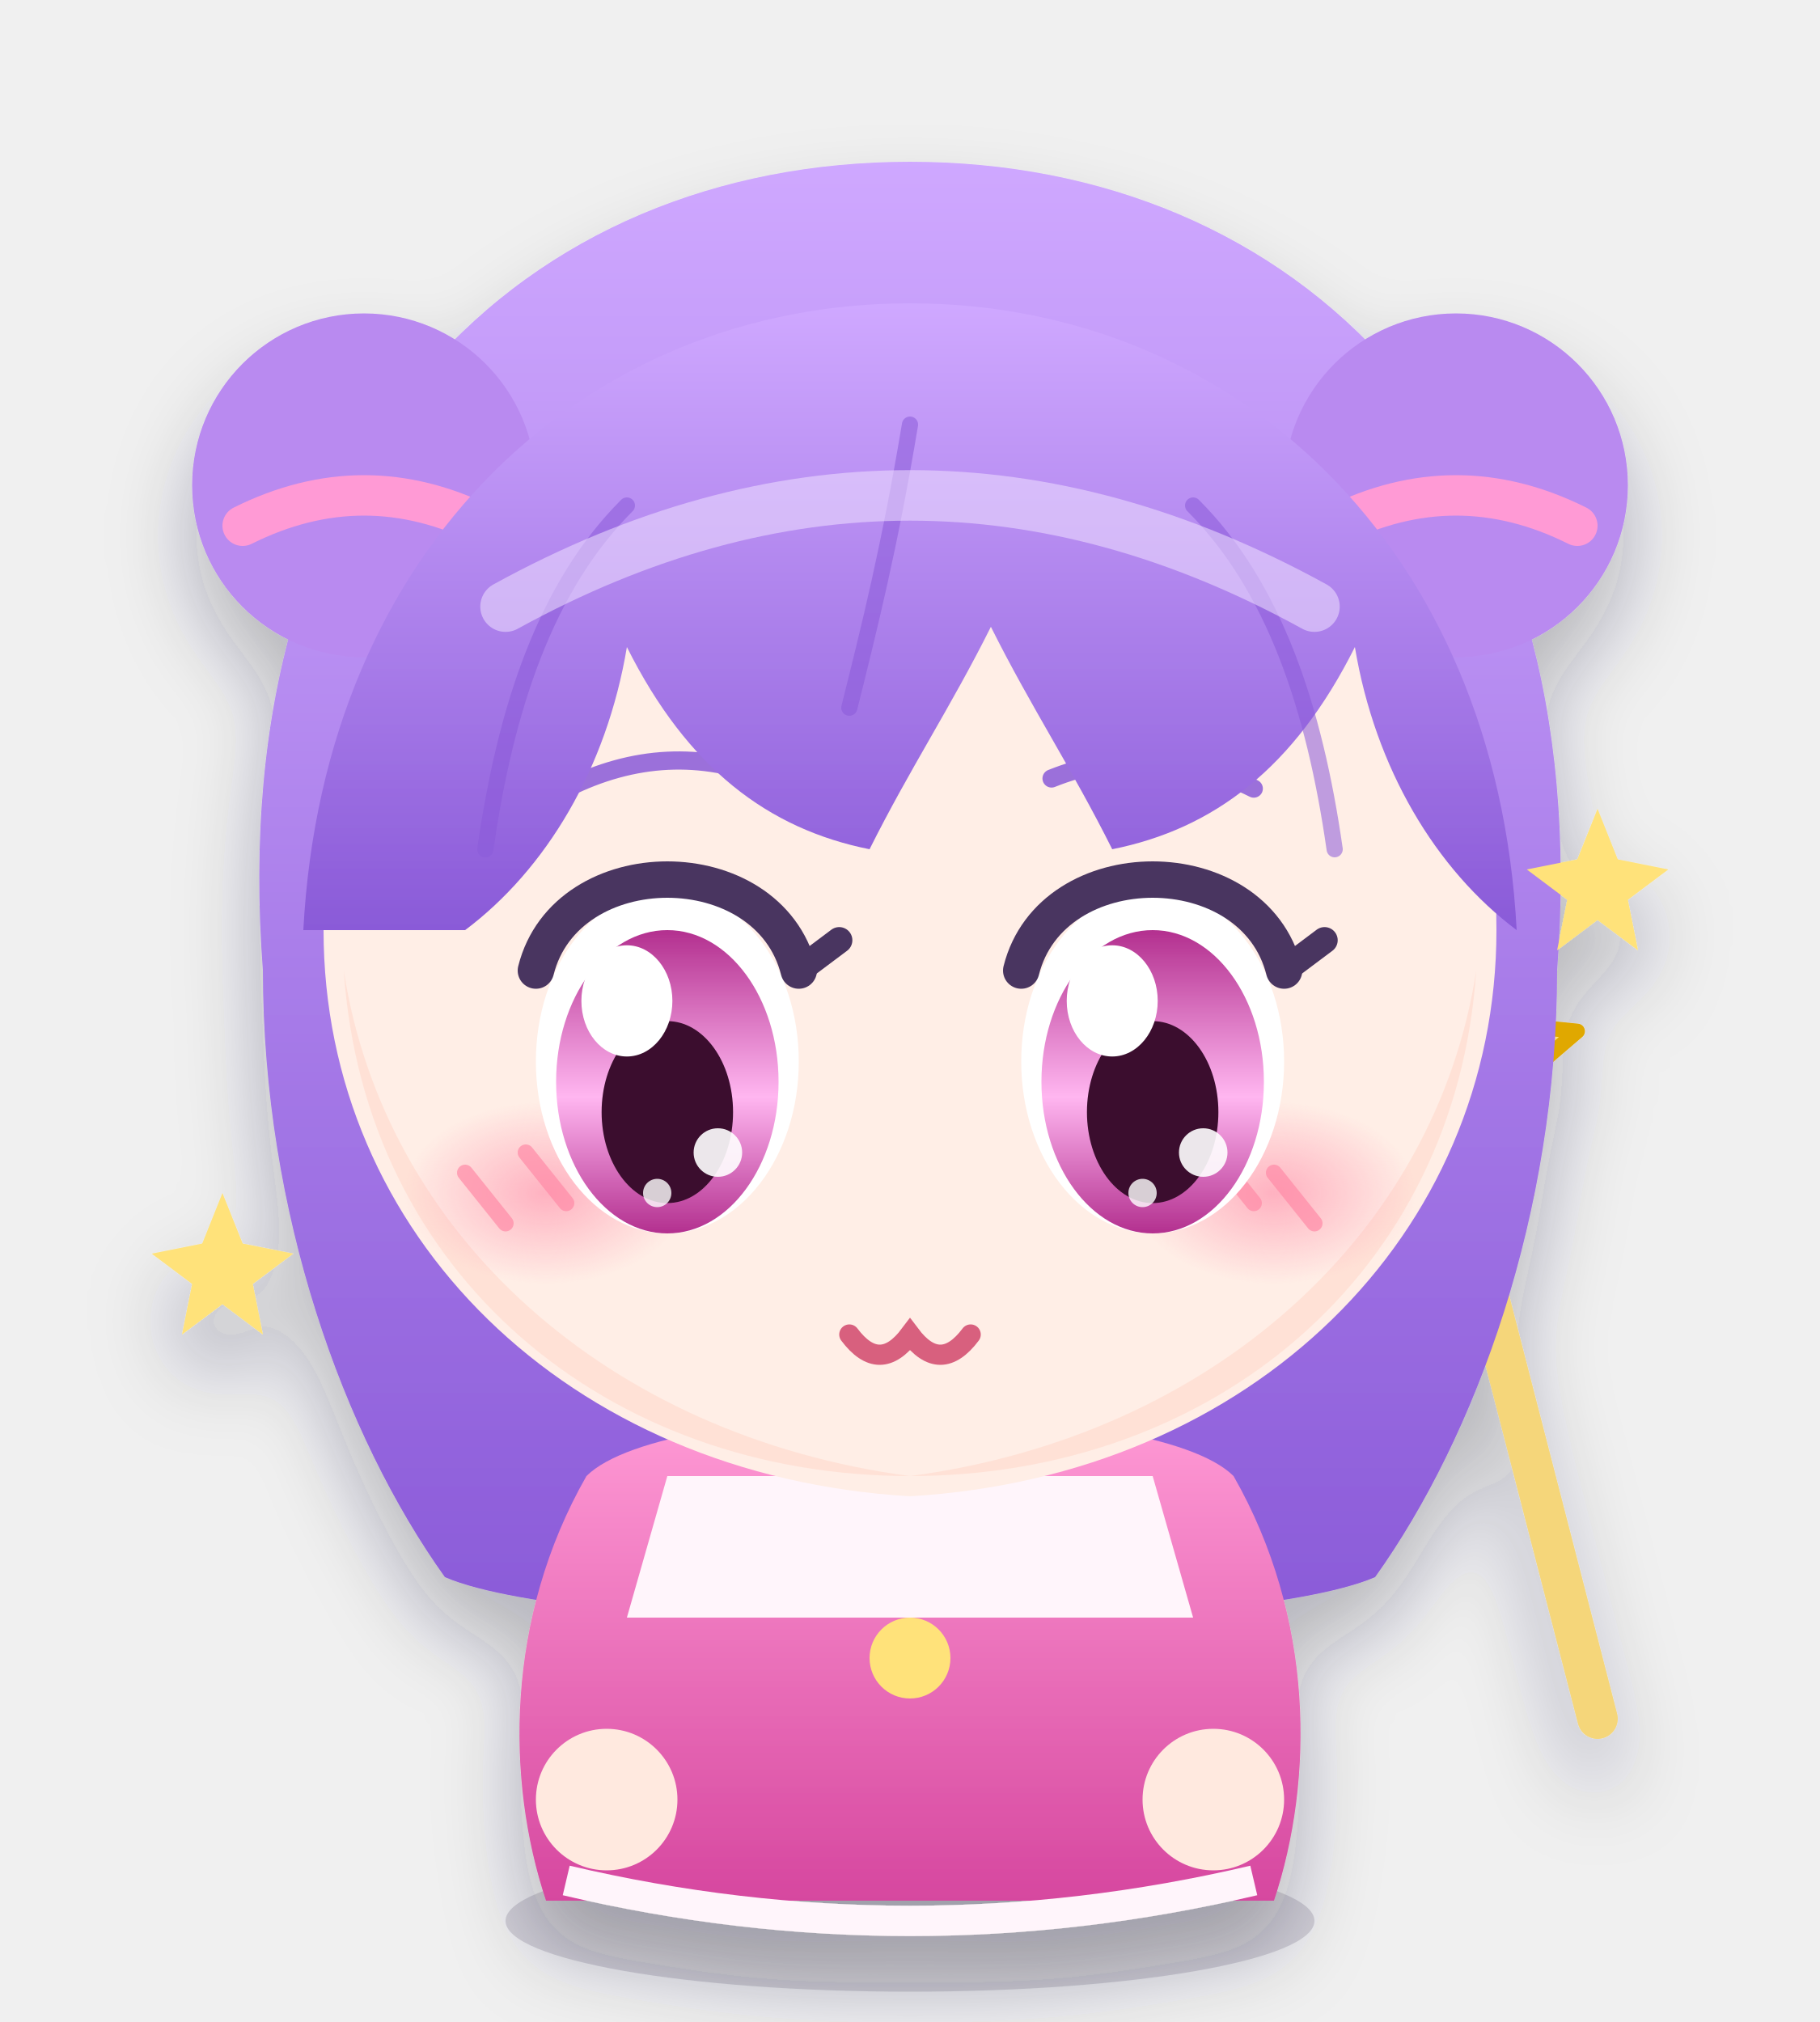
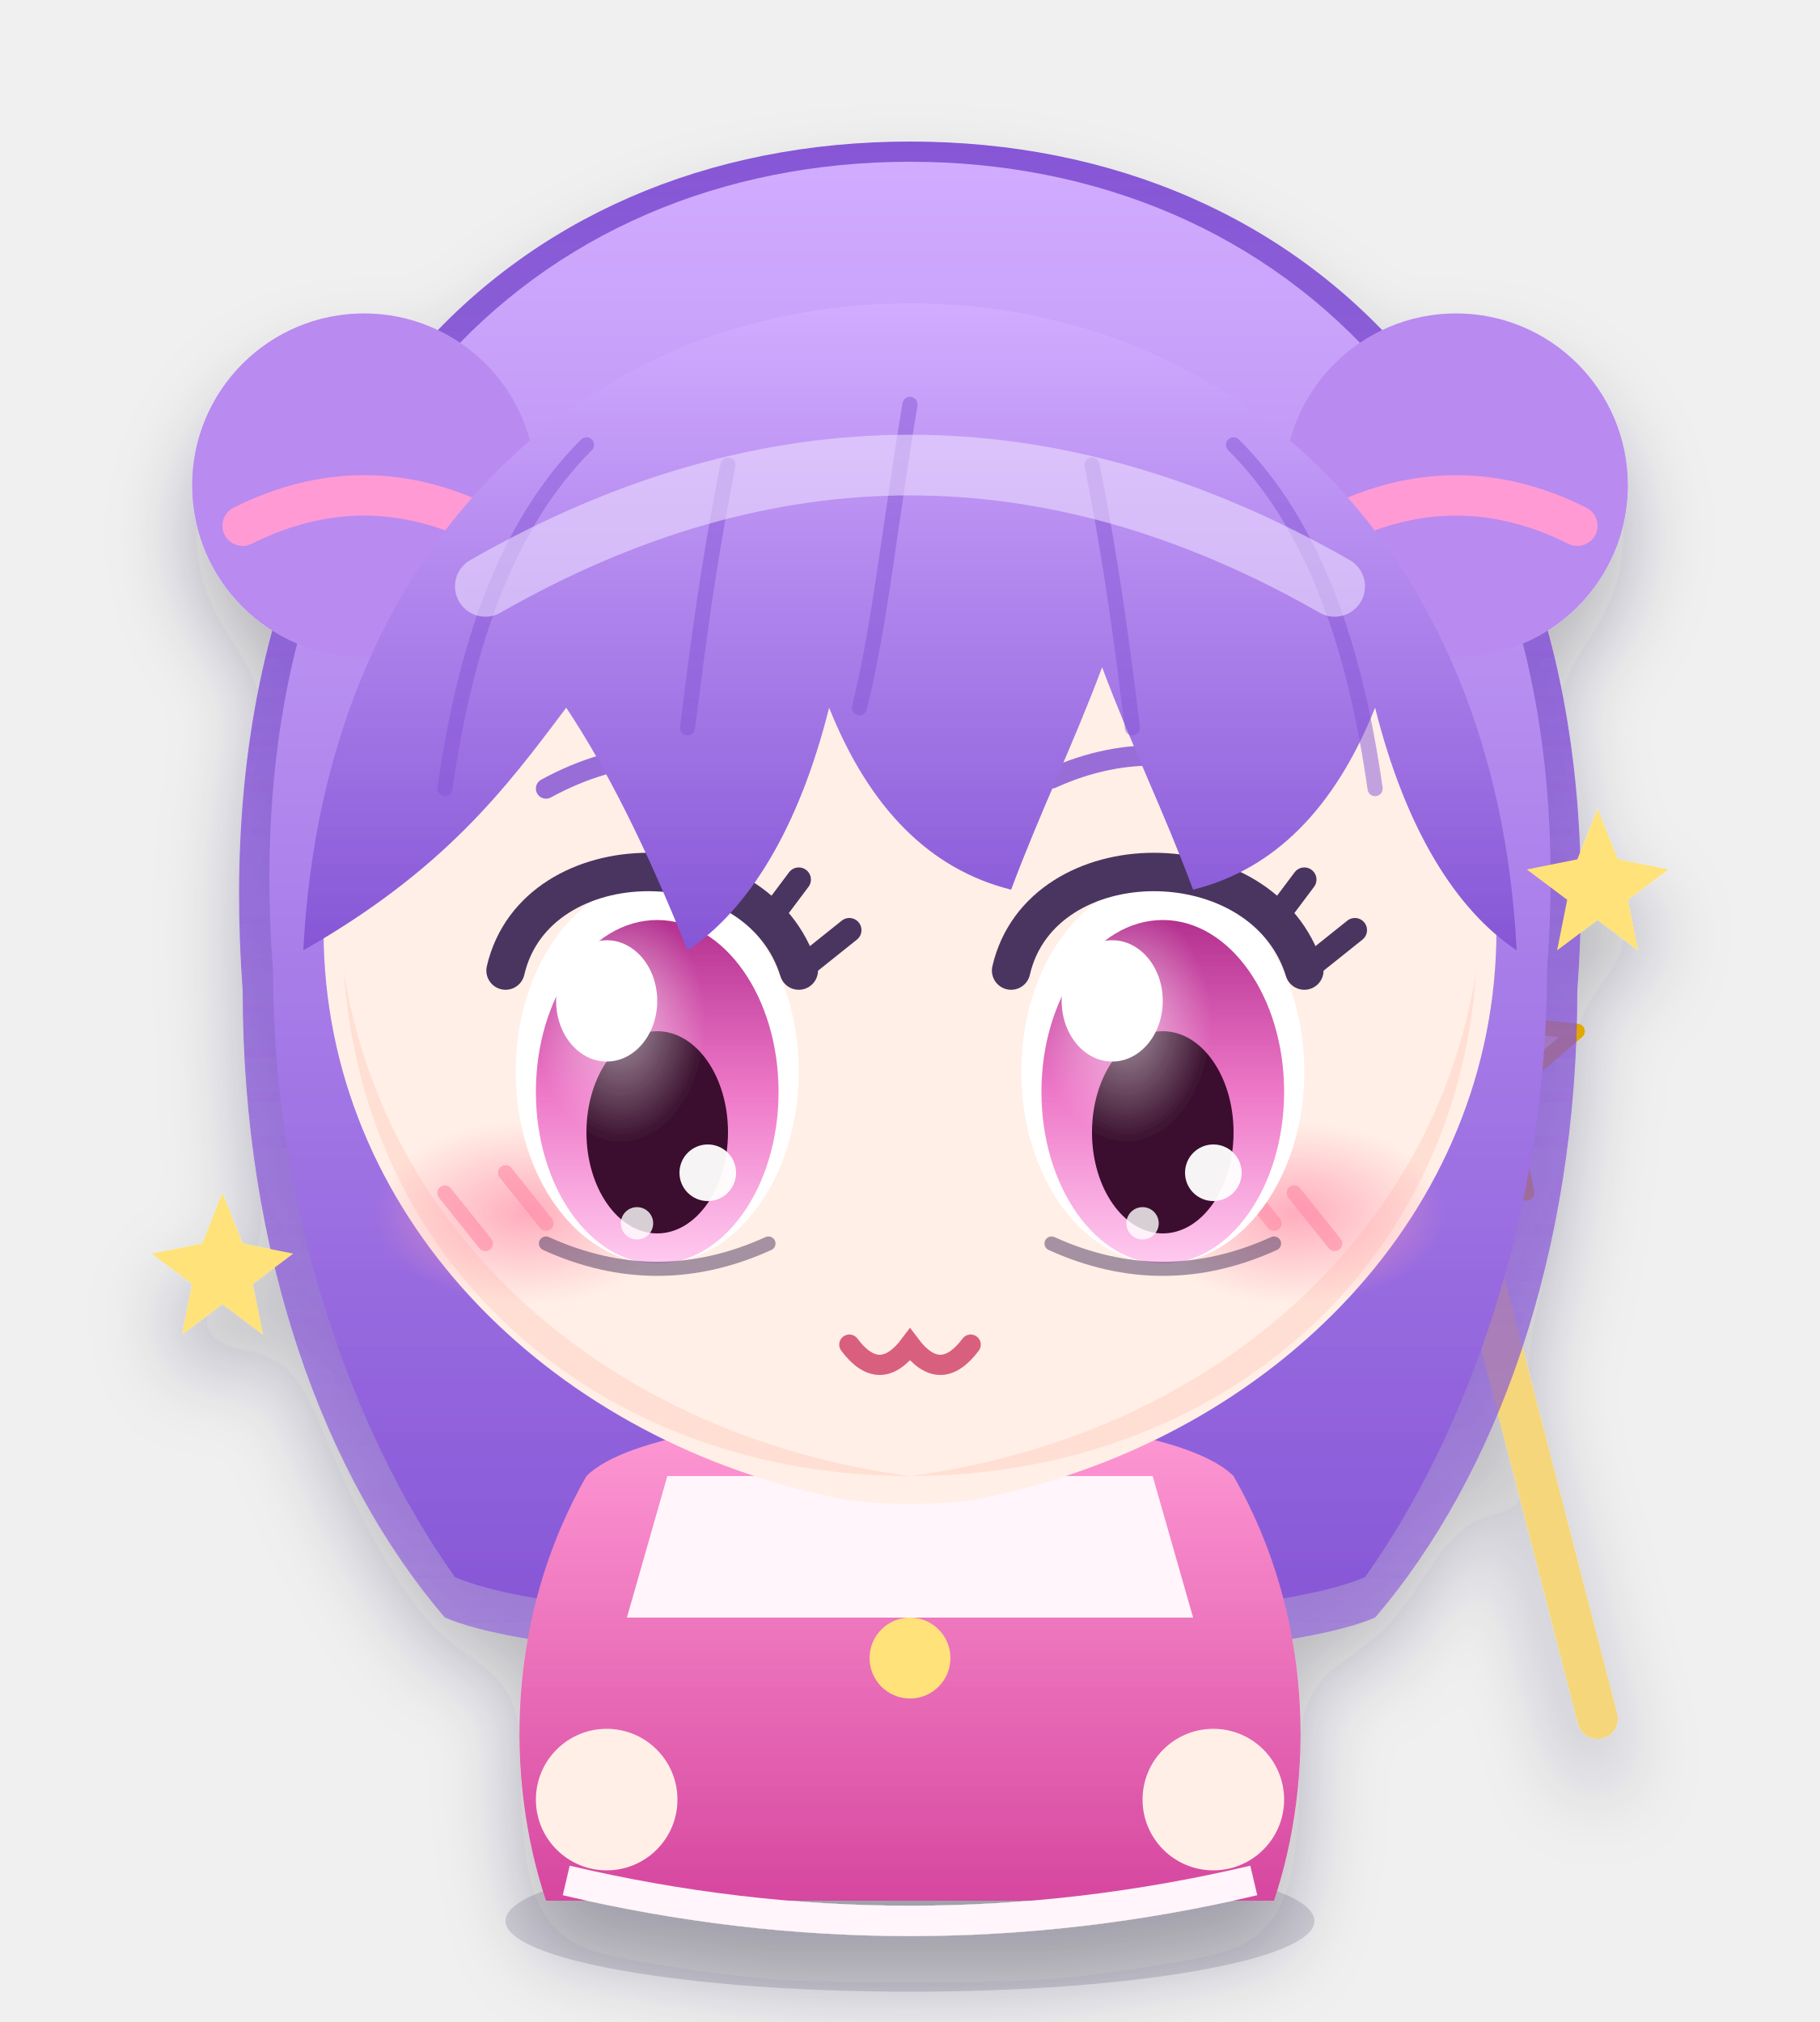
<svg xmlns="http://www.w3.org/2000/svg" viewBox="0 0 180 200" role="img" aria-label="紫发魔法少女桌宠">
  <defs>
    <linearGradient id="magical-h" x1="0" y1="0" x2="0" y2="1">
-       <stop stop-color="#cfa8ff" />
-       <stop offset="1" stop-color="#8a5ad8" />
+       <stop stop-color="#d2acff" />
+       <stop offset="1" stop-color="#8656d6" />
+     </linearGradient>
+     <linearGradient id="magical-h2" x1="0" y1="0" x2="0" y2="1">
+       <stop stop-color="#8656d6" />
+       <stop offset="1" stop-color="#8656d6" stop-opacity=".6" />
    </linearGradient>
    <linearGradient id="magical-e" x1="0" y1="0" x2="0" y2="1">
      <stop stop-color="#b3308f" />
-       <stop offset=".55" stop-color="#ffb6f0" />
-       <stop offset="1" stop-color="#b3308f" />
+       <stop offset=".5" stop-color="#ee78c8" />
+       <stop offset="1" stop-color="#ffcaef" />
    </linearGradient>
    <linearGradient id="magical-c" x1="0" y1="0" x2="0" y2="1">
      <stop stop-color="#ff9ad5" />
      <stop offset="1" stop-color="#d6479f" />
    </linearGradient>
    <radialGradient id="magical-b" cx=".5" cy=".5" r=".5">
-       <stop stop-color="#ff9db4" stop-opacity=".75" />
+       <stop stop-color="#ff9db4" stop-opacity=".8" />
      <stop offset="1" stop-color="#ff9db4" stop-opacity="0" />
+     </radialGradient>
+     <radialGradient id="magical-g" cx=".35" cy=".3" r=".7">
+       <stop stop-color="#fff" stop-opacity=".55" />
+       <stop offset=".5" stop-color="#fff" stop-opacity="0" />
    </radialGradient>
    <filter id="magical-s" x="-30%" y="-30%" width="160%" height="170%">
      <feDropShadow dx="0" dy="5" stdDeviation="4" flood-color="#2a2340" flood-opacity=".28" />
    </filter>
  </defs>
  <ellipse cx="90" cy="190" rx="40" ry="7" fill="#2a2340" opacity=".16" />
  <g filter="url(#magical-s)">
    <path d="M142 108l16 62" stroke="#f5d67a" stroke-width="4" stroke-linecap="round" />
    <path d="M142 92l4 9 10 1-7 6 2 10-9-5-9 5 2-10-7-6 10-1z" fill="#ffe27a" stroke="#e0a800" stroke-width="1.5" stroke-linejoin="round" />
-     <path d="M26 96c-4-52 26-80 64-80s68 28 64 80c0 24-8 46-18 60-14 6-78 6-92 0-10-14-18-36-18-60z" fill="url(#magical-h)" />
+     <path d="M24 98c-4-54 26-84 66-84s70 30 66 84c0 26-8 48-20 62-14 6-78 6-92 0-12-14-20-36-20-62z" fill="url(#magical-h2)" />
+     <path d="M27 96c-4-52 26-80 63-80s67 28 63 80c0 24-8 46-18 60-14 6-76 6-90 0-10-14-18-36-18-60z" fill="url(#magical-h)" />
    <circle cx="36" cy="48" r="17" fill="#b98af0" />
    <circle cx="144" cy="48" r="17" fill="#b98af0" />
    <path d="M24 52q12-6 24 0" stroke="#ff9ad5" stroke-width="4" fill="none" stroke-linecap="round" />
    <path d="M132 52q12-6 24 0" stroke="#ff9ad5" stroke-width="4" fill="none" stroke-linecap="round" />
    <path d="M58 146c-8 14-8 30-4 42h72c4-12 4-28-4-42-8-8-56-8-64 0z" fill="url(#magical-c)" />
    <path d="M66 146h48l4 14H62z" fill="#fff5fb" />
    <path d="M56 186q34 8 68 0" stroke="#fff5fb" stroke-width="3" fill="none" />
    <circle cx="90" cy="164" r="4" fill="#ffe27a" />
-     <circle cx="60" cy="178" r="7" fill="#ffe9df" />
-     <circle cx="120" cy="178" r="7" fill="#ffe9df" />
-     <rect x="80" y="128" width="20" height="18" rx="6" fill="#ffdccd" />
-     <path d="M32 92c0-36 26-58 58-58s58 22 58 58c0 30-24 54-58 56-34-2-58-26-58-56z" fill="#ffeee6" />
-     <path d="M34 96c4 26 26 46 56 50-30 0-54-20-56-50z" fill="#ffd9cc" opacity=".6" />
-     <path d="M146 96c-4 26-26 46-56 50 30 0 54-20 56-50z" fill="#ffd9cc" opacity=".6" />
-     <ellipse cx="54" cy="118" rx="14" ry="9" fill="url(#magical-b)" />
-     <ellipse cx="126" cy="118" rx="14" ry="9" fill="url(#magical-b)" />
-     <path d="M46 116l4 5M52 114l4 5M120 114l4 5M126 116l4 5" stroke="#ff8aa6" stroke-width="1.6" stroke-linecap="round" opacity=".7" />
-     <ellipse cx="66" cy="105" rx="13" ry="17" fill="#fff" />
-     <ellipse cx="66" cy="107" rx="11" ry="15" fill="url(#magical-e)" />
-     <ellipse cx="66" cy="110" rx="6.5" ry="9" fill="#3a0f2e" />
-     <ellipse cx="62" cy="99" rx="4.5" ry="5.5" fill="#fff" />
-     <circle cx="71" cy="114" r="2.4" fill="#fff" opacity=".9" />
-     <circle cx="65" cy="118" r="1.4" fill="#fff" opacity=".8" />
-     <path d="M53 96c3-12 23-12 26 0" stroke="#4a3560" stroke-width="3.6" fill="none" stroke-linecap="round" />
-     <path d="M79 96l4-3" stroke="#4a3560" stroke-width="2.6" stroke-linecap="round" />
-     <ellipse cx="114" cy="105" rx="13" ry="17" fill="#fff" />
-     <ellipse cx="114" cy="107" rx="11" ry="15" fill="url(#magical-e)" />
-     <ellipse cx="114" cy="110" rx="6.5" ry="9" fill="#3a0f2e" />
-     <ellipse cx="110" cy="99" rx="4.5" ry="5.5" fill="#fff" />
-     <circle cx="119" cy="114" r="2.4" fill="#fff" opacity=".9" />
-     <circle cx="113" cy="118" r="1.4" fill="#fff" opacity=".8" />
-     <path d="M101 96c3-12 23-12 26 0" stroke="#4a3560" stroke-width="3.6" fill="none" stroke-linecap="round" />
-     <path d="M127 96l4-3" stroke="#4a3560" stroke-width="2.6" stroke-linecap="round" />
-     <path d="M56 78q10-5 20-1" stroke="#8a5ad8" stroke-width="1.8" fill="none" stroke-linecap="round" opacity=".85" />
-     <path d="M104 77q10-4 20 1" stroke="#8a5ad8" stroke-width="1.8" fill="none" stroke-linecap="round" opacity=".85" />
-     <path d="M84 132q3 4 6 0q3 4 6 0" stroke="#d8607e" stroke-width="2" fill="none" stroke-linecap="round" />
-     <path d="M30 92c2-38 28-62 60-62s58 24 60 62c-8-6-14-16-16-28-6 12-14 18-24 20-4-8-8-14-12-22-4 8-8 14-12 22-10-2-18-8-24-20-2 12-8 22-16 28z" fill="url(#magical-h)" />
-     <path d="M62 50c-8 8-12 20-14 34M118 50c8 8 12 20 14 34M90 42c-2 12-4 20-6 28" stroke="#8a5ad8" stroke-width="1.6" fill="none" stroke-linecap="round" opacity=".55" />
-     <path d="M50 60q40-22 80 0" stroke="#efe0ff" stroke-width="5" fill="none" stroke-linecap="round" opacity=".55" />
+     <circle cx="60" cy="178" r="7" fill="#ffefe6" />
+     <circle cx="120" cy="178" r="7" fill="#ffefe6" />
+     <rect x="80" y="128" width="20" height="18" rx="6" fill="#ffd9cc" />
+     <path d="M32 92c0-36 26-58 58-58s58 22 58 58c0 28-22 50-50 56-4 1-12 1-16 0-28-6-50-28-50-56z" fill="#ffefe6" />
+     <path d="M34 96c4 26 26 46 56 50-30 0-54-20-56-50z" fill="#ffd9cc" opacity=".7" />
+     <path d="M146 96c-4 26-26 46-56 50 30 0 54-20 56-50z" fill="#ffd9cc" opacity=".7" />
+     <ellipse cx="52" cy="120" rx="15" ry="9" fill="url(#magical-b)" />
+     <ellipse cx="128" cy="120" rx="15" ry="9" fill="url(#magical-b)" />
+     <path d="M44 118l4 5M50 116l4 5M122 116l4 5M128 118l4 5" stroke="#ff8aa6" stroke-width="1.5" stroke-linecap="round" opacity=".6" />
+     <ellipse cx="65" cy="106" rx="14" ry="19" fill="#fff" />
+     <ellipse cx="65" cy="108" rx="12" ry="17" fill="url(#magical-e)" />
+     <ellipse cx="65" cy="112" rx="7" ry="10" fill="#3a0f2e" />
+     <ellipse cx="65" cy="108" rx="12" ry="17" fill="url(#magical-g)" />
+     <ellipse cx="60" cy="99" rx="5" ry="6" fill="#fff" />
+     <circle cx="70" cy="116" r="2.8" fill="#fff" opacity=".95" />
+     <circle cx="63" cy="121" r="1.6" fill="#fff" opacity=".8" />
+     <path d="M50 96c3-13 25-13 29 0" stroke="#4a3560" stroke-width="3.8" fill="none" stroke-linecap="round" />
+     <path d="M79 96l5-4M76 91l3-4" stroke="#4a3560" stroke-width="2.4" stroke-linecap="round" />
+     <path d="M54 123q11 5 22 0" stroke="#4a3560" stroke-width="1.4" fill="none" stroke-linecap="round" opacity=".5" />
+     <ellipse cx="115" cy="106" rx="14" ry="19" fill="#fff" />
+     <ellipse cx="115" cy="108" rx="12" ry="17" fill="url(#magical-e)" />
+     <ellipse cx="115" cy="112" rx="7" ry="10" fill="#3a0f2e" />
+     <ellipse cx="115" cy="108" rx="12" ry="17" fill="url(#magical-g)" />
+     <ellipse cx="110" cy="99" rx="5" ry="6" fill="#fff" />
+     <circle cx="120" cy="116" r="2.8" fill="#fff" opacity=".95" />
+     <circle cx="113" cy="121" r="1.6" fill="#fff" opacity=".8" />
+     <path d="M100 96c3-13 25-13 29 0" stroke="#4a3560" stroke-width="3.8" fill="none" stroke-linecap="round" />
+     <path d="M129 96l5-4M126 91l3-4" stroke="#4a3560" stroke-width="2.4" stroke-linecap="round" />
+     <path d="M104 123q11 5 22 0" stroke="#4a3560" stroke-width="1.4" fill="none" stroke-linecap="round" opacity=".5" />
+     <path d="M54 78q11-6 22-1" stroke="#8656d6" stroke-width="2" fill="none" stroke-linecap="round" opacity=".85" />
+     <path d="M104 77q11-5 22 1" stroke="#8656d6" stroke-width="2" fill="none" stroke-linecap="round" opacity=".85" />
+     <path d="M84 133q3 4 6 0q3 4 6 0" stroke="#d8607e" stroke-width="2" fill="none" stroke-linecap="round" />
+     <path d="M30 94c2-40 28-64 60-64s58 24 60 64c-6-4-11-12-14-24-4 10-10 16-18 18-3-8-6-14-9-22-3 8-6 14-9 22-8-2-14-8-18-18-3 12-8 20-14 24-4-10-8-18-12-24-6 8-12 16-26 24z" fill="url(#magical-h)" />
+     <path d="M58 44c-8 8-12 20-14 34M122 44c8 8 12 20 14 34M90 40c-2 12-3 22-5 30M72 46c-2 10-3 18-4 26M108 46c2 10 3 18 4 26" stroke="#8656d6" stroke-width="1.5" fill="none" stroke-linecap="round" opacity=".5" />
+     <path d="M48 58q42-24 84 0" stroke="#f1e4ff" stroke-width="6" fill="none" stroke-linecap="round" opacity=".55" />
    <path d="M22 118l2 5 5 1-4 3 1 5-4-3-4 3 1-5-4-3 5-1z" fill="#ffe27a" />
    <path d="M158 80l2 5 5 1-4 3 1 5-4-3-4 3 1-5-4-3 5-1z" fill="#ffe27a" />
  </g>
</svg>
